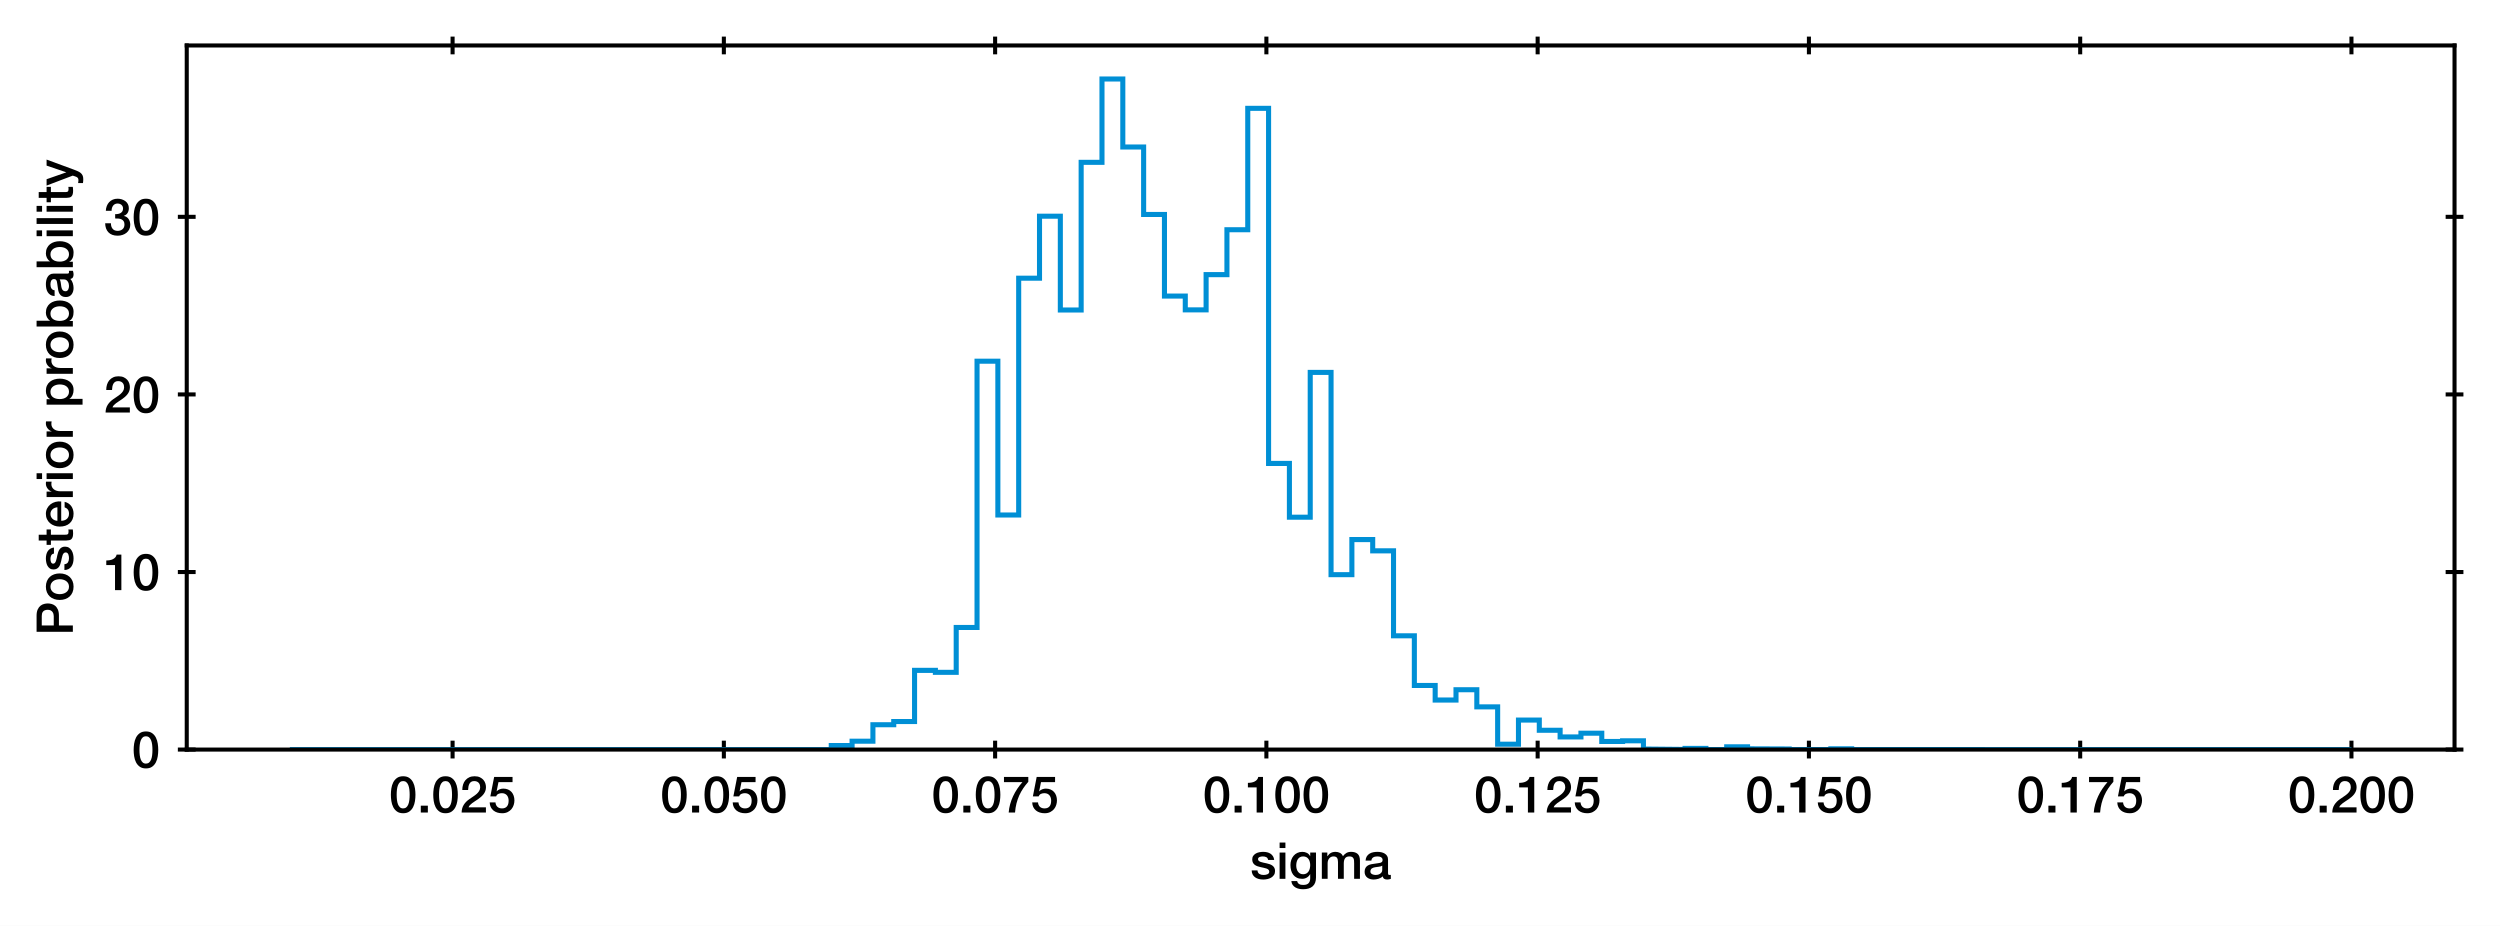
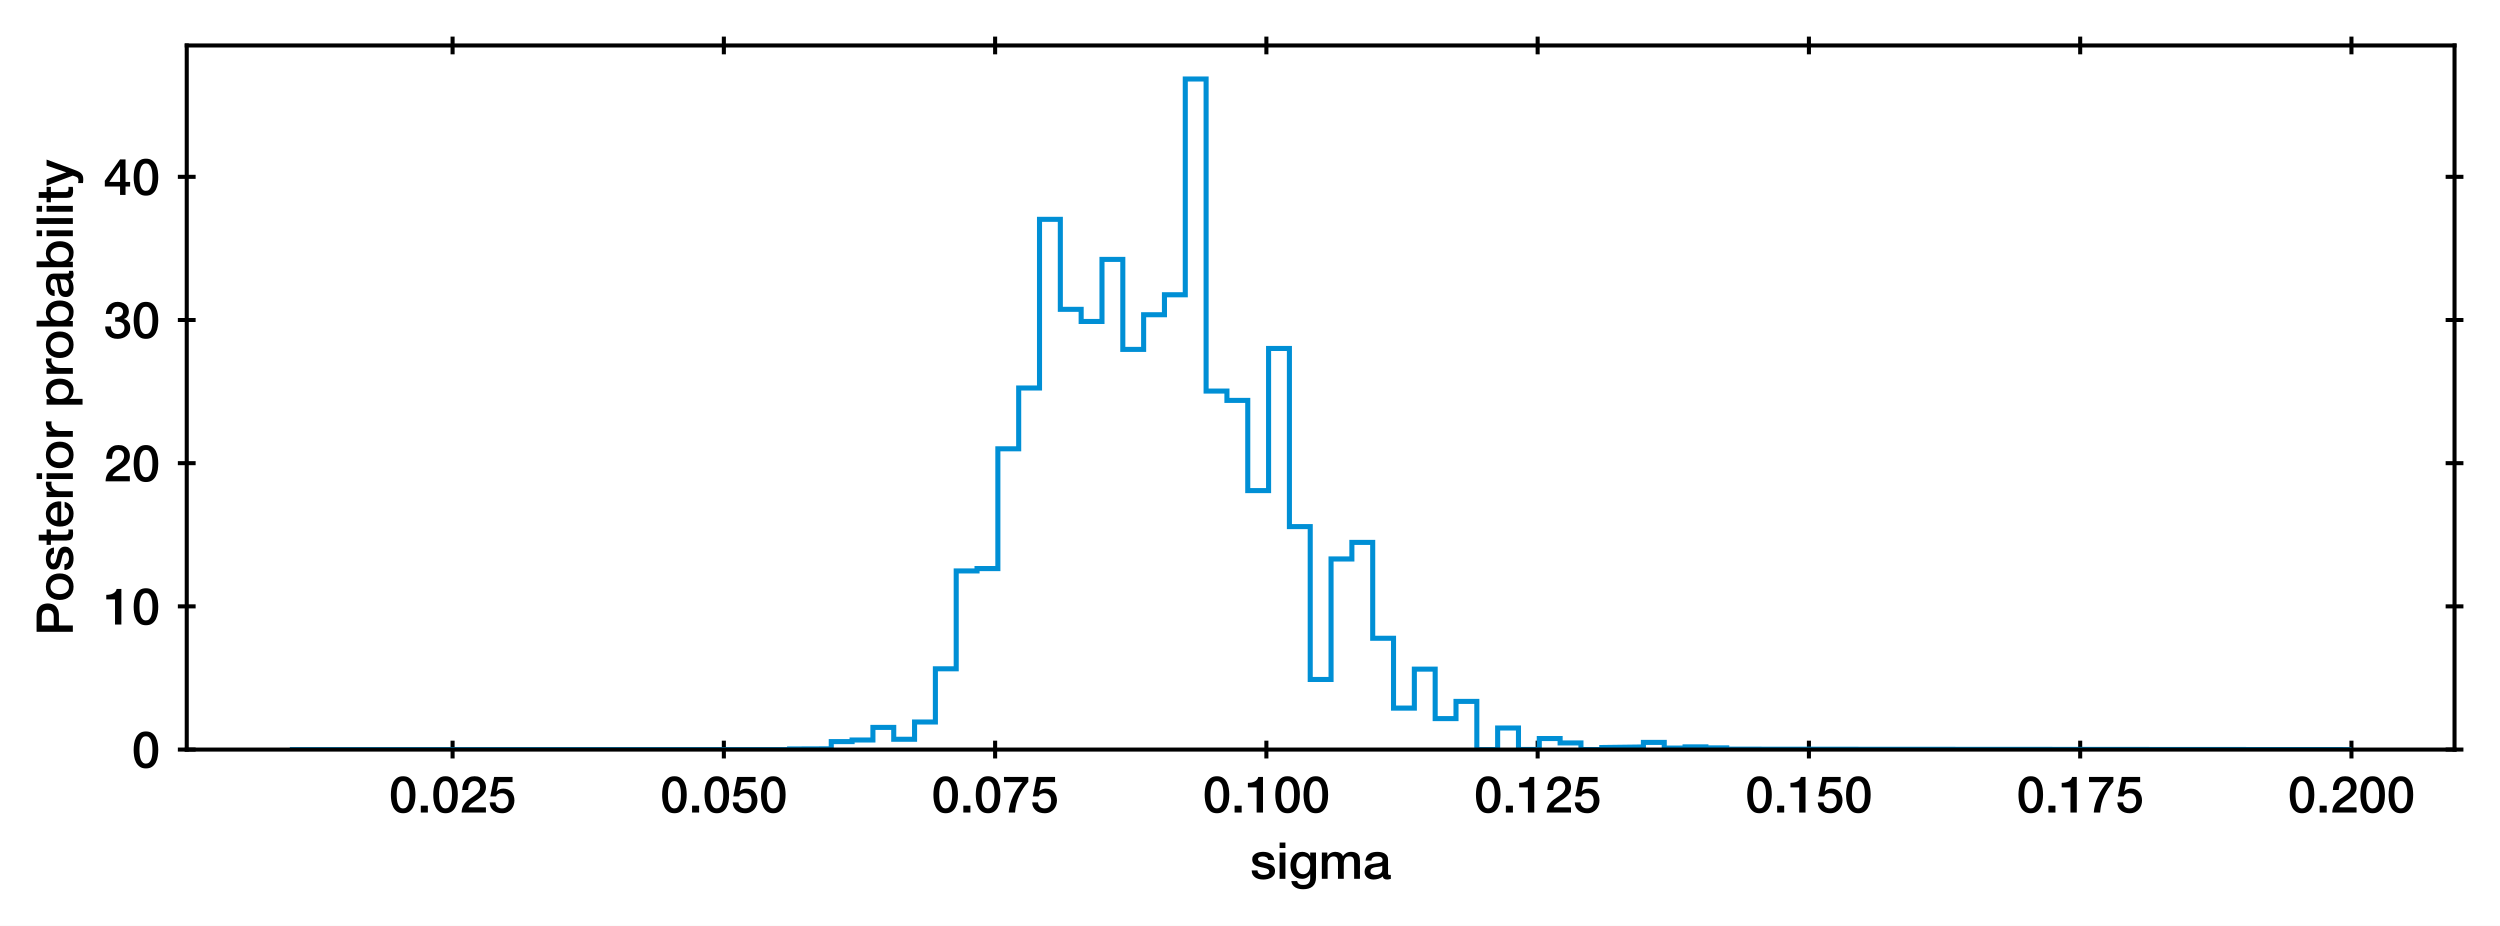
<svg xmlns="http://www.w3.org/2000/svg" xmlns:xlink="http://www.w3.org/1999/xlink" width="492.109pt" height="182.241pt" viewBox="0 0 492.109 182.241" version="1.1">
  <defs>
    <style type="text/css">*{stroke-linejoin: round; stroke-linecap: butt}</style>
  </defs>
  <g id="figure_1">
    <g id="patch_1">
      <path d="M 0 182.241  L 492.109 182.241  L 492.109 0  L 0 0  z " style="fill: #ffffff" />
    </g>
    <g id="axes_1">
      <g id="patch_2">
        <path d="M 36.759 147.55  L 483.159 147.55  L 483.159 8.95  L 36.759 8.95  z " style="fill: #ffffff" />
      </g>
      <g id="matplotlib.axis_1">
        <g id="xtick_1">
          <g id="line2d_1">
            <defs>
-               <path id="ma1725ce887" d="M 0 1.75  L 0 -1.75  " style="stroke: #000000; stroke-width: 0.8" />
+               <path id="m83e742b423" d="M 0 1.75  L 0 -1.75  " style="stroke: #000000; stroke-width: 0.8" />
            </defs>
            <g>
-               <use xlink:href="#ma1725ce887" x="89.089" y="147.55" style="stroke: #000000; stroke-width: 0.8" />
+               <use xlink:href="#m83e742b423" x="89.089" y="147.55" style="stroke: #000000; stroke-width: 0.8" />
            </g>
          </g>
          <g id="line2d_2">
            <g>
-               <use xlink:href="#ma1725ce887" x="89.089" y="8.95" style="stroke: #000000; stroke-width: 0.8" />
+               <use xlink:href="#m83e742b423" x="89.089" y="8.95" style="stroke: #000000; stroke-width: 0.8" />
            </g>
          </g>
          <g id="text_1">
            <g transform="translate(76.57997 159.9406) scale(0.1 -0.1)">
              <defs>
                <path id="HelveticaNeue-Medium-30" d="M 1779 4570  Q 2259 4570 2563 4349  Q 2867 4128 3036 3785  Q 3206 3443 3267 3033  Q 3328 2624 3328 2240  Q 3328 1856 3267 1446  Q 3206 1037 3036 694  Q 2867 352 2563 131  Q 2259 -90 1779 -90  Q 1299 -90 995 131  Q 691 352 521 694  Q 352 1037 291 1446  Q 230 1856 230 2240  Q 230 2624 291 3033  Q 352 3443 521 3785  Q 691 4128 995 4349  Q 1299 4570 1779 4570  z M 1779 518  Q 2016 518 2176 656  Q 2336 794 2429 1027  Q 2522 1261 2560 1574  Q 2598 1888 2598 2240  Q 2598 2592 2560 2902  Q 2522 3213 2429 3449  Q 2336 3686 2176 3824  Q 2016 3962 1779 3962  Q 1536 3962 1379 3824  Q 1222 3686 1129 3449  Q 1037 3213 998 2902  Q 960 2592 960 2240  Q 960 1888 998 1574  Q 1037 1261 1129 1027  Q 1222 794 1379 656  Q 1536 518 1779 518  z " transform="scale(0.015625)" />
                <path id="HelveticaNeue-Medium-2e" d="M 442 864  L 1331 864  L 1331 0  L 442 0  L 442 864  z " transform="scale(0.015625)" />
                <path id="HelveticaNeue-Medium-32" d="M 3309 0  L 250 0  Q 256 557 518 973  Q 781 1389 1235 1696  Q 1453 1856 1689 2006  Q 1926 2157 2124 2329  Q 2323 2502 2451 2704  Q 2579 2906 2586 3168  Q 2586 3290 2557 3427  Q 2528 3565 2445 3683  Q 2362 3802 2214 3882  Q 2067 3962 1830 3962  Q 1613 3962 1469 3875  Q 1325 3789 1238 3638  Q 1152 3488 1110 3283  Q 1069 3078 1062 2842  L 333 2842  Q 333 3213 432 3529  Q 531 3846 729 4076  Q 928 4307 1213 4438  Q 1498 4570 1875 4570  Q 2285 4570 2560 4435  Q 2835 4301 3004 4096  Q 3174 3891 3244 3651  Q 3315 3411 3315 3194  Q 3315 2925 3232 2707  Q 3149 2490 3008 2307  Q 2867 2125 2688 1971  Q 2509 1818 2317 1683  Q 2125 1549 1933 1427  Q 1741 1306 1577 1184  Q 1414 1062 1292 931  Q 1171 800 1126 653  L 3309 653  L 3309 0  z " transform="scale(0.015625)" />
                <path id="HelveticaNeue-Medium-35" d="M 787 4480  L 3104 4480  L 3104 3827  L 1331 3827  L 1101 2688  L 1114 2675  Q 1261 2842 1488 2928  Q 1715 3014 1939 3014  Q 2272 3014 2534 2902  Q 2797 2790 2976 2588  Q 3155 2387 3248 2112  Q 3341 1837 3341 1517  Q 3341 1248 3254 963  Q 3168 678 2979 444  Q 2790 211 2496 60  Q 2202 -90 1792 -90  Q 1466 -90 1187 -3  Q 909 83 697 256  Q 486 429 361 681  Q 237 934 224 1274  L 954 1274  Q 986 909 1203 713  Q 1421 518 1779 518  Q 2010 518 2170 595  Q 2330 672 2429 806  Q 2528 941 2569 1120  Q 2611 1299 2611 1504  Q 2611 1690 2560 1859  Q 2509 2029 2406 2157  Q 2304 2285 2141 2361  Q 1978 2438 1760 2438  Q 1530 2438 1328 2352  Q 1126 2266 1037 2029  L 307 2029  L 787 4480  z " transform="scale(0.015625)" />
              </defs>
              <use xlink:href="#HelveticaNeue-Medium-30" />
              <use xlink:href="#HelveticaNeue-Medium-2e" x="55.6" />
              <use xlink:href="#HelveticaNeue-Medium-30" x="83.4" />
              <use xlink:href="#HelveticaNeue-Medium-32" x="139" />
              <use xlink:href="#HelveticaNeue-Medium-35" x="194.6" />
            </g>
          </g>
        </g>
        <g id="xtick_2">
          <g id="line2d_3">
            <g>
-               <use xlink:href="#ma1725ce887" x="142.486" y="147.55" style="stroke: #000000; stroke-width: 0.8" />
+               <use xlink:href="#m83e742b423" x="142.486" y="147.55" style="stroke: #000000; stroke-width: 0.8" />
            </g>
          </g>
          <g id="line2d_4">
            <g>
-               <use xlink:href="#ma1725ce887" x="142.486" y="8.95" style="stroke: #000000; stroke-width: 0.8" />
+               <use xlink:href="#m83e742b423" x="142.486" y="8.95" style="stroke: #000000; stroke-width: 0.8" />
            </g>
          </g>
          <g id="text_2">
            <g transform="translate(129.9771 159.9406) scale(0.1 -0.1)">
              <use xlink:href="#HelveticaNeue-Medium-30" />
              <use xlink:href="#HelveticaNeue-Medium-2e" x="55.6" />
              <use xlink:href="#HelveticaNeue-Medium-30" x="83.4" />
              <use xlink:href="#HelveticaNeue-Medium-35" x="139" />
              <use xlink:href="#HelveticaNeue-Medium-30" x="194.6" />
            </g>
          </g>
        </g>
        <g id="xtick_3">
          <g id="line2d_5">
            <g>
-               <use xlink:href="#ma1725ce887" x="195.883" y="147.55" style="stroke: #000000; stroke-width: 0.8" />
+               <use xlink:href="#m83e742b423" x="195.883" y="147.55" style="stroke: #000000; stroke-width: 0.8" />
            </g>
          </g>
          <g id="line2d_6">
            <g>
-               <use xlink:href="#ma1725ce887" x="195.883" y="8.95" style="stroke: #000000; stroke-width: 0.8" />
+               <use xlink:href="#m83e742b423" x="195.883" y="8.95" style="stroke: #000000; stroke-width: 0.8" />
            </g>
          </g>
          <g id="text_3">
            <g transform="translate(183.3742 159.9406) scale(0.1 -0.1)">
              <defs>
                <path id="HelveticaNeue-Medium-37" d="M 224 4480  L 3290 4480  L 3290 3872  Q 2938 3475 2650 3049  Q 2362 2624 2147 2147  Q 1933 1670 1798 1139  Q 1664 608 1619 0  L 819 0  Q 858 531 1002 1049  Q 1146 1568 1373 2054  Q 1600 2541 1901 2989  Q 2202 3437 2547 3827  L 224 3827  L 224 4480  z " transform="scale(0.015625)" />
              </defs>
              <use xlink:href="#HelveticaNeue-Medium-30" />
              <use xlink:href="#HelveticaNeue-Medium-2e" x="55.6" />
              <use xlink:href="#HelveticaNeue-Medium-30" x="83.4" />
              <use xlink:href="#HelveticaNeue-Medium-37" x="139" />
              <use xlink:href="#HelveticaNeue-Medium-35" x="194.6" />
            </g>
          </g>
        </g>
        <g id="xtick_4">
          <g id="line2d_7">
            <g>
-               <use xlink:href="#ma1725ce887" x="249.28" y="147.55" style="stroke: #000000; stroke-width: 0.8" />
+               <use xlink:href="#m83e742b423" x="249.28" y="147.55" style="stroke: #000000; stroke-width: 0.8" />
            </g>
          </g>
          <g id="line2d_8">
            <g>
-               <use xlink:href="#ma1725ce887" x="249.28" y="8.95" style="stroke: #000000; stroke-width: 0.8" />
+               <use xlink:href="#m83e742b423" x="249.28" y="8.95" style="stroke: #000000; stroke-width: 0.8" />
            </g>
          </g>
          <g id="text_4">
            <g transform="translate(236.7714 159.9406) scale(0.1 -0.1)">
              <defs>
                <path id="HelveticaNeue-Medium-31" d="M 339 3738  Q 570 3738 787 3776  Q 1005 3814 1181 3904  Q 1357 3994 1481 4134  Q 1606 4275 1645 4480  L 2240 4480  L 2240 0  L 1440 0  L 1440 3162  L 339 3162  L 339 3738  z " transform="scale(0.015625)" />
              </defs>
              <use xlink:href="#HelveticaNeue-Medium-30" />
              <use xlink:href="#HelveticaNeue-Medium-2e" x="55.6" />
              <use xlink:href="#HelveticaNeue-Medium-31" x="83.4" />
              <use xlink:href="#HelveticaNeue-Medium-30" x="139" />
              <use xlink:href="#HelveticaNeue-Medium-30" x="194.6" />
            </g>
          </g>
        </g>
        <g id="xtick_5">
          <g id="line2d_9">
            <g>
-               <use xlink:href="#ma1725ce887" x="302.677" y="147.55" style="stroke: #000000; stroke-width: 0.8" />
+               <use xlink:href="#m83e742b423" x="302.677" y="147.55" style="stroke: #000000; stroke-width: 0.8" />
            </g>
          </g>
          <g id="line2d_10">
            <g>
-               <use xlink:href="#ma1725ce887" x="302.677" y="8.95" style="stroke: #000000; stroke-width: 0.8" />
+               <use xlink:href="#m83e742b423" x="302.677" y="8.95" style="stroke: #000000; stroke-width: 0.8" />
            </g>
          </g>
          <g id="text_5">
            <g transform="translate(290.1685 159.9406) scale(0.1 -0.1)">
              <use xlink:href="#HelveticaNeue-Medium-30" />
              <use xlink:href="#HelveticaNeue-Medium-2e" x="55.6" />
              <use xlink:href="#HelveticaNeue-Medium-31" x="83.4" />
              <use xlink:href="#HelveticaNeue-Medium-32" x="139" />
              <use xlink:href="#HelveticaNeue-Medium-35" x="194.6" />
            </g>
          </g>
        </g>
        <g id="xtick_6">
          <g id="line2d_11">
            <g>
-               <use xlink:href="#ma1725ce887" x="356.074" y="147.55" style="stroke: #000000; stroke-width: 0.8" />
+               <use xlink:href="#m83e742b423" x="356.074" y="147.55" style="stroke: #000000; stroke-width: 0.8" />
            </g>
          </g>
          <g id="line2d_12">
            <g>
-               <use xlink:href="#ma1725ce887" x="356.074" y="8.95" style="stroke: #000000; stroke-width: 0.8" />
+               <use xlink:href="#m83e742b423" x="356.074" y="8.95" style="stroke: #000000; stroke-width: 0.8" />
            </g>
          </g>
          <g id="text_6">
            <g transform="translate(343.5656 159.9406) scale(0.1 -0.1)">
              <use xlink:href="#HelveticaNeue-Medium-30" />
              <use xlink:href="#HelveticaNeue-Medium-2e" x="55.6" />
              <use xlink:href="#HelveticaNeue-Medium-31" x="83.4" />
              <use xlink:href="#HelveticaNeue-Medium-35" x="139" />
              <use xlink:href="#HelveticaNeue-Medium-30" x="194.6" />
            </g>
          </g>
        </g>
        <g id="xtick_7">
          <g id="line2d_13">
            <g>
-               <use xlink:href="#ma1725ce887" x="409.471" y="147.55" style="stroke: #000000; stroke-width: 0.8" />
+               <use xlink:href="#m83e742b423" x="409.471" y="147.55" style="stroke: #000000; stroke-width: 0.8" />
            </g>
          </g>
          <g id="line2d_14">
            <g>
-               <use xlink:href="#ma1725ce887" x="409.471" y="8.95" style="stroke: #000000; stroke-width: 0.8" />
+               <use xlink:href="#m83e742b423" x="409.471" y="8.95" style="stroke: #000000; stroke-width: 0.8" />
            </g>
          </g>
          <g id="text_7">
            <g transform="translate(396.9627 159.9406) scale(0.1 -0.1)">
              <use xlink:href="#HelveticaNeue-Medium-30" />
              <use xlink:href="#HelveticaNeue-Medium-2e" x="55.6" />
              <use xlink:href="#HelveticaNeue-Medium-31" x="83.4" />
              <use xlink:href="#HelveticaNeue-Medium-37" x="139" />
              <use xlink:href="#HelveticaNeue-Medium-35" x="194.6" />
            </g>
          </g>
        </g>
        <g id="xtick_8">
          <g id="line2d_15">
            <g>
-               <use xlink:href="#ma1725ce887" x="462.868" y="147.55" style="stroke: #000000; stroke-width: 0.8" />
+               <use xlink:href="#m83e742b423" x="462.868" y="147.55" style="stroke: #000000; stroke-width: 0.8" />
            </g>
          </g>
          <g id="line2d_16">
            <g>
-               <use xlink:href="#ma1725ce887" x="462.868" y="8.95" style="stroke: #000000; stroke-width: 0.8" />
+               <use xlink:href="#m83e742b423" x="462.868" y="8.95" style="stroke: #000000; stroke-width: 0.8" />
            </g>
          </g>
          <g id="text_8">
            <g transform="translate(450.3599 159.9406) scale(0.1 -0.1)">
              <use xlink:href="#HelveticaNeue-Medium-30" />
              <use xlink:href="#HelveticaNeue-Medium-2e" x="55.6" />
              <use xlink:href="#HelveticaNeue-Medium-32" x="83.4" />
              <use xlink:href="#HelveticaNeue-Medium-30" x="139" />
              <use xlink:href="#HelveticaNeue-Medium-30" x="194.6" />
            </g>
          </g>
        </g>
        <g id="text_9">
          <g transform="translate(246.0648 172.9906) scale(0.1 -0.1)">
            <defs>
              <path id="HelveticaNeue-Medium-73" d="M 934 1062  Q 966 742 1177 614  Q 1389 486 1683 486  Q 1786 486 1917 502  Q 2048 518 2163 563  Q 2278 608 2352 694  Q 2426 781 2419 921  Q 2413 1062 2317 1152  Q 2221 1242 2070 1296  Q 1920 1350 1728 1388  Q 1536 1427 1338 1472  Q 1133 1517 944 1581  Q 755 1645 604 1753  Q 454 1862 364 2032  Q 275 2202 275 2451  Q 275 2720 406 2902  Q 538 3085 739 3197  Q 941 3309 1187 3353  Q 1434 3398 1658 3398  Q 1914 3398 2147 3344  Q 2381 3290 2569 3168  Q 2758 3046 2883 2851  Q 3008 2656 3040 2381  L 2278 2381  Q 2227 2643 2038 2732  Q 1850 2822 1606 2822  Q 1530 2822 1424 2809  Q 1318 2797 1225 2761  Q 1133 2726 1069 2659  Q 1005 2592 1005 2483  Q 1005 2349 1097 2265  Q 1190 2182 1340 2128  Q 1491 2074 1683 2035  Q 1875 1997 2080 1952  Q 2278 1907 2470 1843  Q 2662 1779 2812 1670  Q 2963 1562 3056 1395  Q 3149 1229 3149 986  Q 3149 691 3014 486  Q 2880 282 2665 154  Q 2451 26 2188 -32  Q 1926 -90 1670 -90  Q 1357 -90 1091 -19  Q 826 51 630 195  Q 435 339 323 553  Q 211 768 205 1062  L 934 1062  z " transform="scale(0.015625)" />
              <path id="HelveticaNeue-Medium-69" d="M 403 4570  L 1133 4570  L 1133 3878  L 403 3878  L 403 4570  z M 403 3309  L 1133 3309  L 1133 0  L 403 0  L 403 3309  z " transform="scale(0.015625)" />
              <path id="HelveticaNeue-Medium-67" d="M 3443 173  Q 3443 -576 3024 -944  Q 2605 -1312 1818 -1312  Q 1568 -1312 1315 -1261  Q 1062 -1210 854 -1088  Q 646 -966 505 -768  Q 365 -570 339 -282  L 1069 -282  Q 1101 -435 1177 -531  Q 1254 -627 1360 -681  Q 1466 -736 1594 -752  Q 1722 -768 1862 -768  Q 2304 -768 2509 -550  Q 2714 -333 2714 77  L 2714 582  L 2701 582  Q 2547 307 2281 153  Q 2016 0 1709 0  Q 1312 0 1033 137  Q 755 275 572 515  Q 390 755 307 1068  Q 224 1382 224 1741  Q 224 2074 326 2374  Q 429 2675 621 2902  Q 813 3130 1091 3264  Q 1370 3398 1722 3398  Q 2035 3398 2297 3267  Q 2560 3136 2701 2854  L 2714 2854  L 2714 3309  L 3443 3309  L 3443 173  z M 1824 576  Q 2067 576 2236 675  Q 2406 774 2512 937  Q 2618 1101 2666 1309  Q 2714 1517 2714 1728  Q 2714 1939 2662 2137  Q 2611 2336 2505 2489  Q 2400 2643 2230 2732  Q 2061 2822 1824 2822  Q 1581 2822 1414 2720  Q 1248 2618 1145 2454  Q 1043 2291 998 2083  Q 954 1875 954 1670  Q 954 1466 1005 1270  Q 1056 1075 1161 921  Q 1267 768 1430 672  Q 1594 576 1824 576  z " transform="scale(0.015625)" />
              <path id="HelveticaNeue-Medium-6d" d="M 384 3309  L 1075 3309  L 1075 2848  L 1094 2848  Q 1178 2970 1274 3072  Q 1370 3174 1488 3244  Q 1606 3315 1760 3356  Q 1914 3398 2112 3398  Q 2413 3398 2672 3264  Q 2931 3130 3040 2848  Q 3226 3104 3469 3251  Q 3712 3398 4077 3398  Q 4602 3398 4893 3142  Q 5184 2886 5184 2285  L 5184 0  L 4454 0  L 4454 1933  Q 4454 2131 4441 2294  Q 4429 2458 4368 2576  Q 4307 2694 4185 2758  Q 4064 2822 3853 2822  Q 3482 2822 3315 2592  Q 3149 2362 3149 1939  L 3149 0  L 2419 0  L 2419 2125  Q 2419 2470 2294 2646  Q 2170 2822 1837 2822  Q 1696 2822 1565 2764  Q 1434 2707 1334 2598  Q 1235 2490 1174 2330  Q 1114 2170 1114 1965  L 1114 0  L 384 0  L 384 3309  z " transform="scale(0.015625)" />
              <path id="HelveticaNeue-Medium-61" d="M 3155 736  Q 3155 602 3190 544  Q 3226 486 3328 486  Q 3360 486 3405 486  Q 3450 486 3507 499  L 3507 -6  Q 3469 -19 3408 -35  Q 3347 -51 3283 -64  Q 3219 -77 3155 -83  Q 3091 -90 3046 -90  Q 2822 -90 2675 0  Q 2528 90 2483 314  Q 2266 102 1949 6  Q 1632 -90 1338 -90  Q 1114 -90 909 -29  Q 704 32 547 150  Q 390 269 297 451  Q 205 634 205 877  Q 205 1184 317 1376  Q 429 1568 611 1677  Q 794 1786 1021 1834  Q 1248 1882 1478 1907  Q 1677 1946 1856 1962  Q 2035 1978 2172 2016  Q 2310 2054 2390 2134  Q 2470 2214 2470 2374  Q 2470 2515 2403 2604  Q 2336 2694 2237 2742  Q 2138 2790 2016 2806  Q 1894 2822 1786 2822  Q 1478 2822 1280 2694  Q 1082 2566 1056 2298  L 326 2298  Q 346 2618 480 2829  Q 614 3040 822 3168  Q 1030 3296 1292 3347  Q 1555 3398 1830 3398  Q 2074 3398 2310 3347  Q 2547 3296 2736 3181  Q 2925 3066 3040 2883  Q 3155 2701 3155 2438  L 3155 736  z M 2426 1658  Q 2259 1549 2016 1526  Q 1773 1504 1530 1459  Q 1414 1440 1305 1405  Q 1197 1370 1113 1309  Q 1030 1248 982 1149  Q 934 1050 934 909  Q 934 787 1004 704  Q 1075 621 1174 573  Q 1274 525 1392 505  Q 1510 486 1606 486  Q 1728 486 1869 518  Q 2010 550 2134 627  Q 2259 704 2342 822  Q 2426 941 2426 1114  L 2426 1658  z " transform="scale(0.015625)" />
            </defs>
            <use xlink:href="#HelveticaNeue-Medium-73" />
            <use xlink:href="#HelveticaNeue-Medium-69" x="51.9" />
            <use xlink:href="#HelveticaNeue-Medium-67" x="76" />
            <use xlink:href="#HelveticaNeue-Medium-6d" x="135.3" />
            <use xlink:href="#HelveticaNeue-Medium-61" x="222.3" />
          </g>
        </g>
      </g>
      <g id="matplotlib.axis_2">
        <g id="ytick_1">
          <g id="line2d_17">
            <defs>
-               <path id="mdf94a44c1b" d="M 1.75 0  L -1.75 -0  " style="stroke: #000000; stroke-width: 0.8" />
+               <path id="m126d0640e3" d="M 1.75 0  L -1.75 -0  " style="stroke: #000000; stroke-width: 0.8" />
            </defs>
            <g>
-               <use xlink:href="#mdf94a44c1b" x="36.759" y="147.55" style="stroke: #000000; stroke-width: 0.8" />
+               <use xlink:href="#m126d0640e3" x="36.759" y="147.55" style="stroke: #000000; stroke-width: 0.8" />
            </g>
          </g>
          <g id="line2d_18">
            <g>
-               <use xlink:href="#mdf94a44c1b" x="483.159" y="147.55" style="stroke: #000000; stroke-width: 0.8" />
+               <use xlink:href="#m126d0640e3" x="483.159" y="147.55" style="stroke: #000000; stroke-width: 0.8" />
            </g>
          </g>
          <g id="text_10">
            <g transform="translate(25.95 151.1203) scale(0.1 -0.1)">
              <use xlink:href="#HelveticaNeue-Medium-30" />
            </g>
          </g>
        </g>
        <g id="ytick_2">
          <g id="line2d_19">
            <g>
-               <use xlink:href="#mdf94a44c1b" x="36.759" y="112.595" style="stroke: #000000; stroke-width: 0.8" />
+               <use xlink:href="#m126d0640e3" x="36.759" y="119.363" style="stroke: #000000; stroke-width: 0.8" />
            </g>
          </g>
          <g id="line2d_20">
            <g>
-               <use xlink:href="#mdf94a44c1b" x="483.159" y="112.595" style="stroke: #000000; stroke-width: 0.8" />
+               <use xlink:href="#m126d0640e3" x="483.159" y="119.363" style="stroke: #000000; stroke-width: 0.8" />
            </g>
          </g>
          <g id="text_11">
-             <g transform="translate(20.39062 116.1651) scale(0.1 -0.1)">
+             <g transform="translate(20.39062 122.9337) scale(0.1 -0.1)">
              <use xlink:href="#HelveticaNeue-Medium-31" />
              <use xlink:href="#HelveticaNeue-Medium-30" x="55.6" />
            </g>
          </g>
        </g>
        <g id="ytick_3">
          <g id="line2d_21">
            <g>
-               <use xlink:href="#mdf94a44c1b" x="36.759" y="77.64" style="stroke: #000000; stroke-width: 0.8" />
+               <use xlink:href="#m126d0640e3" x="36.759" y="91.177" style="stroke: #000000; stroke-width: 0.8" />
            </g>
          </g>
          <g id="line2d_22">
            <g>
-               <use xlink:href="#mdf94a44c1b" x="483.159" y="77.64" style="stroke: #000000; stroke-width: 0.8" />
+               <use xlink:href="#m126d0640e3" x="483.159" y="91.177" style="stroke: #000000; stroke-width: 0.8" />
            </g>
          </g>
          <g id="text_12">
-             <g transform="translate(20.39062 81.20983) scale(0.1 -0.1)">
+             <g transform="translate(20.39062 94.74705) scale(0.1 -0.1)">
              <use xlink:href="#HelveticaNeue-Medium-32" />
              <use xlink:href="#HelveticaNeue-Medium-30" x="55.6" />
            </g>
          </g>
        </g>
        <g id="ytick_4">
          <g id="line2d_23">
            <g>
-               <use xlink:href="#mdf94a44c1b" x="36.759" y="42.684" style="stroke: #000000; stroke-width: 0.8" />
+               <use xlink:href="#m126d0640e3" x="36.759" y="62.99" style="stroke: #000000; stroke-width: 0.8" />
            </g>
          </g>
          <g id="line2d_24">
            <g>
-               <use xlink:href="#mdf94a44c1b" x="483.159" y="42.684" style="stroke: #000000; stroke-width: 0.8" />
+               <use xlink:href="#m126d0640e3" x="483.159" y="62.99" style="stroke: #000000; stroke-width: 0.8" />
            </g>
          </g>
          <g id="text_13">
-             <g transform="translate(20.39062 46.25459) scale(0.1 -0.1)">
+             <g transform="translate(20.39062 66.56041) scale(0.1 -0.1)">
              <defs>
                <path id="HelveticaNeue-Medium-33" d="M 1459 2624  Q 1638 2618 1817 2650  Q 1997 2682 2137 2762  Q 2278 2842 2364 2982  Q 2451 3123 2451 3328  Q 2451 3616 2256 3789  Q 2061 3962 1754 3962  Q 1562 3962 1421 3885  Q 1280 3808 1187 3677  Q 1094 3546 1049 3382  Q 1005 3219 1011 3046  L 282 3046  Q 294 3373 403 3651  Q 512 3930 701 4134  Q 890 4339 1158 4454  Q 1427 4570 1766 4570  Q 2029 4570 2281 4493  Q 2534 4416 2736 4269  Q 2938 4122 3059 3894  Q 3181 3667 3181 3373  Q 3181 3034 3027 2781  Q 2874 2528 2547 2413  L 2547 2400  Q 2931 2323 3145 2019  Q 3360 1715 3360 1280  Q 3360 960 3232 707  Q 3104 454 2886 278  Q 2669 102 2381 6  Q 2093 -90 1773 -90  Q 1382 -90 1091 22  Q 800 134 605 339  Q 410 544 307 832  Q 205 1120 198 1472  L 928 1472  Q 915 1062 1129 790  Q 1344 518 1773 518  Q 2138 518 2384 726  Q 2630 934 2630 1318  Q 2630 1581 2528 1734  Q 2426 1888 2259 1968  Q 2093 2048 1885 2067  Q 1677 2086 1459 2080  L 1459 2624  z " transform="scale(0.015625)" />
              </defs>
              <use xlink:href="#HelveticaNeue-Medium-33" />
              <use xlink:href="#HelveticaNeue-Medium-30" x="55.6" />
            </g>
          </g>
        </g>
-         <g id="text_14">
+         <g id="ytick_5">
+           <g id="line2d_25">
+             <g>
+               <use xlink:href="#m126d0640e3" x="36.759" y="34.803" style="stroke: #000000; stroke-width: 0.8" />
+             </g>
+           </g>
+           <g id="line2d_26">
+             <g>
+               <use xlink:href="#m126d0640e3" x="483.159" y="34.803" style="stroke: #000000; stroke-width: 0.8" />
+             </g>
+           </g>
+           <g id="text_14">
+             <g transform="translate(20.39062 38.37378) scale(0.1 -0.1)">
+               <defs>
+                 <path id="HelveticaNeue-Medium-34" d="M 717 1638  L 2074 1638  L 2074 3610  L 2061 3610  L 717 1638  z M 3341 1062  L 2765 1062  L 2765 0  L 2074 0  L 2074 1062  L 154 1062  L 154 1786  L 2074 4480  L 2765 4480  L 2765 1638  L 3341 1638  L 3341 1062  z " transform="scale(0.015625)" />
+               </defs>
+               <use xlink:href="#HelveticaNeue-Medium-34" />
+               <use xlink:href="#HelveticaNeue-Medium-30" x="55.6" />
+             </g>
+           </g>
+         </g>
+         <g id="text_15">
          <g transform="translate(14.34062 125.125) rotate(-90) scale(0.1 -0.1)">
            <defs>
              <path id="HelveticaNeue-Medium-50" d="M 486 4570  L 2502 4570  Q 2989 4570 3296 4429  Q 3603 4288 3769 4077  Q 3936 3866 3997 3616  Q 4058 3366 4058 3155  Q 4058 2944 3997 2697  Q 3936 2451 3769 2240  Q 3603 2029 3296 1891  Q 2989 1754 2502 1754  L 1286 1754  L 1286 0  L 486 0  L 486 4570  z M 1286 2406  L 2458 2406  Q 2592 2406 2733 2444  Q 2874 2483 2992 2569  Q 3110 2656 3184 2800  Q 3258 2944 3258 3162  Q 3258 3386 3194 3533  Q 3130 3680 3021 3766  Q 2912 3853 2771 3885  Q 2630 3917 2470 3917  L 1286 3917  L 1286 2406  z " transform="scale(0.015625)" />
              <path id="HelveticaNeue-Medium-6f" d="M 1901 -90  Q 1504 -90 1193 41  Q 883 173 668 403  Q 454 634 342 954  Q 230 1274 230 1658  Q 230 2035 342 2355  Q 454 2675 668 2905  Q 883 3136 1193 3267  Q 1504 3398 1901 3398  Q 2298 3398 2608 3267  Q 2918 3136 3132 2905  Q 3347 2675 3459 2355  Q 3571 2035 3571 1658  Q 3571 1274 3459 954  Q 3347 634 3132 403  Q 2918 173 2608 41  Q 2298 -90 1901 -90  z M 1901 486  Q 2144 486 2323 588  Q 2502 691 2617 857  Q 2733 1024 2787 1232  Q 2842 1440 2842 1658  Q 2842 1869 2787 2080  Q 2733 2291 2617 2454  Q 2502 2618 2323 2720  Q 2144 2822 1901 2822  Q 1658 2822 1478 2720  Q 1299 2618 1184 2454  Q 1069 2291 1014 2080  Q 960 1869 960 1658  Q 960 1440 1014 1232  Q 1069 1024 1184 857  Q 1299 691 1478 588  Q 1658 486 1901 486  z " transform="scale(0.015625)" />
              <path id="HelveticaNeue-Medium-74" d="M 51 3309  L 602 3309  L 602 4301  L 1331 4301  L 1331 3309  L 1990 3309  L 1990 2765  L 1331 2765  L 1331 998  Q 1331 883 1340 800  Q 1350 717 1385 659  Q 1421 602 1491 573  Q 1562 544 1683 544  Q 1760 544 1837 547  Q 1914 550 1990 570  L 1990 6  Q 1869 -6 1753 -19  Q 1638 -32 1517 -32  Q 1229 -32 1053 22  Q 877 77 777 182  Q 678 288 643 448  Q 608 608 602 813  L 602 2765  L 51 2765  L 51 3309  z " transform="scale(0.015625)" />
              <path id="HelveticaNeue-Medium-65" d="M 2656 1946  Q 2643 2118 2582 2278  Q 2522 2438 2416 2556  Q 2310 2675 2160 2748  Q 2010 2822 1824 2822  Q 1632 2822 1475 2755  Q 1318 2688 1206 2569  Q 1094 2451 1027 2291  Q 960 2131 954 1946  L 2656 1946  z M 954 1466  Q 954 1274 1008 1094  Q 1062 915 1171 780  Q 1280 646 1446 566  Q 1613 486 1843 486  Q 2163 486 2358 624  Q 2554 762 2650 1037  L 3341 1037  Q 3283 768 3142 557  Q 3002 346 2803 202  Q 2605 58 2358 -16  Q 2112 -90 1843 -90  Q 1453 -90 1152 38  Q 851 166 643 396  Q 435 627 329 947  Q 224 1267 224 1651  Q 224 2003 336 2320  Q 448 2637 656 2877  Q 864 3117 1158 3257  Q 1453 3398 1824 3398  Q 2214 3398 2524 3235  Q 2835 3072 3040 2803  Q 3245 2534 3337 2185  Q 3430 1837 3386 1466  L 954 1466  z " transform="scale(0.015625)" />
              <path id="HelveticaNeue-Medium-72" d="M 384 3309  L 1069 3309  L 1069 2669  L 1082 2669  Q 1114 2803 1206 2931  Q 1299 3059 1430 3164  Q 1562 3270 1722 3334  Q 1882 3398 2048 3398  Q 2176 3398 2224 3392  Q 2272 3386 2323 3379  L 2323 2675  Q 2246 2688 2166 2697  Q 2086 2707 2010 2707  Q 1824 2707 1661 2633  Q 1498 2560 1376 2416  Q 1254 2272 1184 2061  Q 1114 1850 1114 1574  L 1114 0  L 384 0  L 384 3309  z " transform="scale(0.015625)" />
              <path id="HelveticaNeue-Medium-20" transform="scale(0.015625)" />
              <path id="HelveticaNeue-Medium-70" d="M 403 3309  L 1094 3309  L 1094 2861  L 1107 2861  Q 1261 3149 1536 3273  Q 1811 3398 2131 3398  Q 2522 3398 2813 3260  Q 3104 3123 3296 2883  Q 3488 2643 3584 2323  Q 3680 2003 3680 1638  Q 3680 1306 3593 992  Q 3507 678 3331 438  Q 3155 198 2886 54  Q 2618 -90 2253 -90  Q 2093 -90 1933 -61  Q 1773 -32 1625 32  Q 1478 96 1353 195  Q 1229 294 1146 429  L 1133 429  L 1133 -1222  L 403 -1222  L 403 3309  z M 2950 1651  Q 2950 1875 2892 2086  Q 2835 2298 2720 2461  Q 2605 2624 2432 2723  Q 2259 2822 2035 2822  Q 1574 2822 1340 2502  Q 1107 2182 1107 1651  Q 1107 1402 1168 1187  Q 1229 973 1350 819  Q 1472 666 1641 576  Q 1811 486 2035 486  Q 2285 486 2457 588  Q 2630 691 2742 854  Q 2854 1018 2902 1226  Q 2950 1434 2950 1651  z " transform="scale(0.015625)" />
              <path id="HelveticaNeue-Medium-62" d="M 403 4570  L 1133 4570  L 1133 2880  L 1146 2880  Q 1222 3002 1331 3098  Q 1440 3194 1571 3261  Q 1702 3328 1846 3363  Q 1990 3398 2131 3398  Q 2522 3398 2813 3260  Q 3104 3123 3296 2883  Q 3488 2643 3584 2323  Q 3680 2003 3680 1638  Q 3680 1306 3593 992  Q 3507 678 3331 438  Q 3155 198 2886 54  Q 2618 -90 2253 -90  Q 2086 -90 1916 -67  Q 1747 -45 1593 19  Q 1440 83 1315 185  Q 1190 288 1107 454  L 1094 454  L 1094 0  L 403 0  L 403 4570  z M 2950 1651  Q 2950 1875 2892 2086  Q 2835 2298 2720 2461  Q 2605 2624 2432 2723  Q 2259 2822 2035 2822  Q 1574 2822 1340 2502  Q 1107 2182 1107 1651  Q 1107 1402 1168 1187  Q 1229 973 1350 819  Q 1472 666 1641 576  Q 1811 486 2035 486  Q 2285 486 2457 588  Q 2630 691 2742 854  Q 2854 1018 2902 1226  Q 2950 1434 2950 1651  z " transform="scale(0.015625)" />
              <path id="HelveticaNeue-Medium-6c" d="M 403 4570  L 1133 4570  L 1133 0  L 403 0  L 403 4570  z " transform="scale(0.015625)" />
              <path id="HelveticaNeue-Medium-79" d="M 19 3309  L 819 3309  L 1683 838  L 1696 838  L 2534 3309  L 3296 3309  L 2010 -179  Q 1920 -403 1833 -608  Q 1747 -813 1622 -969  Q 1498 -1126 1312 -1219  Q 1126 -1312 838 -1312  Q 582 -1312 333 -1274  L 333 -659  Q 422 -672 505 -688  Q 589 -704 678 -704  Q 806 -704 889 -672  Q 973 -640 1027 -579  Q 1082 -518 1120 -435  Q 1158 -352 1190 -243  L 1274 13  L 19 3309  z " transform="scale(0.015625)" />
            </defs>
            <use xlink:href="#HelveticaNeue-Medium-50" />
            <use xlink:href="#HelveticaNeue-Medium-6f" x="66.7" />
            <use xlink:href="#HelveticaNeue-Medium-73" x="126" />
            <use xlink:href="#HelveticaNeue-Medium-74" x="177.9" />
            <use xlink:href="#HelveticaNeue-Medium-65" x="211.2" />
            <use xlink:href="#HelveticaNeue-Medium-72" x="266.8" />
            <use xlink:href="#HelveticaNeue-Medium-69" x="302" />
            <use xlink:href="#HelveticaNeue-Medium-6f" x="326.1" />
            <use xlink:href="#HelveticaNeue-Medium-72" x="385.4" />
            <use xlink:href="#HelveticaNeue-Medium-20" x="420.6" />
            <use xlink:href="#HelveticaNeue-Medium-70" x="448.4" />
            <use xlink:href="#HelveticaNeue-Medium-72" x="509.5" />
            <use xlink:href="#HelveticaNeue-Medium-6f" x="542.95" />
            <use xlink:href="#HelveticaNeue-Medium-62" x="602.25" />
            <use xlink:href="#HelveticaNeue-Medium-61" x="663.35" />
            <use xlink:href="#HelveticaNeue-Medium-62" x="718.95" />
            <use xlink:href="#HelveticaNeue-Medium-69" x="780.05" />
            <use xlink:href="#HelveticaNeue-Medium-6c" x="804.15" />
            <use xlink:href="#HelveticaNeue-Medium-69" x="828.25" />
            <use xlink:href="#HelveticaNeue-Medium-74" x="852.35" />
            <use xlink:href="#HelveticaNeue-Medium-79" x="885.65" />
          </g>
        </g>
      </g>
      <g id="patch_3">
-         <path d="M 57.05 147.55  L 163.629 147.549  L 163.629 146.749  L 167.728 146.749  L 167.728 145.901  L 171.827 145.901  L 171.827 142.655  L 175.926 142.655  L 175.926 142.032  L 180.025 142.032  L 180.025 131.957  L 184.125 131.957  L 184.125 132.349  L 188.224 132.349  L 188.224 123.516  L 192.323 123.516  L 192.323 71.101  L 196.422 71.101  L 196.422 101.373  L 200.521 101.373  L 200.521 54.767  L 204.621 54.767  L 204.621 42.562  L 208.72 42.562  L 208.72 61.017  L 212.819 61.017  L 212.819 31.958  L 216.918 31.958  L 216.918 15.55  L 221.017 15.55  L 221.017 28.931  L 225.116 28.931  L 225.116 42.215  L 229.216 42.215  L 229.216 58.277  L 233.315 58.277  L 233.315 60.998  L 237.414 60.998  L 237.414 54.059  L 241.513 54.059  L 241.513 45.219  L 245.612 45.219  L 245.612 21.321  L 249.711 21.321  L 249.711 91.225  L 253.811 91.225  L 253.811 101.806  L 257.91 101.806  L 257.91 73.303  L 262.009 73.303  L 262.009 113.124  L 266.108 113.124  L 266.108 106.21  L 270.207 106.21  L 270.207 108.427  L 274.306 108.427  L 274.306 125.155  L 278.406 125.155  L 278.406 134.932  L 282.505 134.932  L 282.505 137.797  L 286.604 137.797  L 286.604 135.768  L 290.703 135.768  L 290.703 139.141  L 294.802 139.141  L 294.802 146.495  L 298.902 146.495  L 298.902 141.741  L 303.001 141.741  L 303.001 143.753  L 307.1 143.753  L 307.1 145.059  L 311.199 145.059  L 311.199 144.323  L 315.298 144.323  L 315.298 145.956  L 319.397 145.956  L 319.397 145.818  L 323.497 145.818  L 323.497 147.441  L 331.695 147.521  L 331.695 147.314  L 335.794 147.314  L 335.794 147.545  L 339.893 147.545  L 339.893 147.007  L 343.992 147.007  L 343.992 147.398  L 352.191 147.434  L 352.191 147.539  L 360.389 147.549  L 360.389 147.402  L 364.488 147.402  L 364.488 147.548  L 462.868 147.55  L 462.868 147.55  " clip-path="url(#p6cfe5cb678)" style="fill: none; stroke: #008fd5; stroke-linejoin: miter" />
+         <path d="M 57.05 147.55  L 155.43 147.55  L 155.43 147.427  L 163.629 147.395  L 163.629 145.974  L 167.728 145.974  L 167.728 145.664  L 171.827 145.664  L 171.827 143.185  L 175.926 143.185  L 175.926 145.524  L 180.025 145.524  L 180.025 142.126  L 184.125 142.126  L 184.125 131.654  L 188.224 131.654  L 188.224 112.385  L 192.323 112.385  L 192.323 111.919  L 196.422 111.919  L 196.422 88.343  L 200.521 88.343  L 200.521 76.381  L 204.621 76.381  L 204.621 43.179  L 208.72 43.179  L 208.72 60.893  L 212.819 60.893  L 212.819 63.284  L 216.918 63.284  L 216.918 51.057  L 221.017 51.057  L 221.017 68.777  L 225.116 68.777  L 225.116 61.948  L 229.216 61.948  L 229.216 58.023  L 233.315 58.023  L 233.315 15.55  L 237.414 15.55  L 237.414 76.981  L 241.513 76.981  L 241.513 78.821  L 245.612 78.821  L 245.612 96.573  L 249.711 96.573  L 249.711 68.597  L 253.811 68.597  L 253.811 103.658  L 257.91 103.658  L 257.91 133.754  L 262.009 133.754  L 262.009 110.028  L 266.108 110.028  L 266.108 106.764  L 270.207 106.764  L 270.207 125.639  L 274.306 125.639  L 274.306 139.385  L 278.406 139.385  L 278.406 131.72  L 282.505 131.72  L 282.505 141.448  L 286.604 141.448  L 286.604 138.061  L 290.703 138.061  L 290.703 147.55  L 294.802 147.55  L 294.802 143.297  L 298.902 143.297  L 298.902 147.526  L 303.001 147.526  L 303.001 145.376  L 307.1 145.376  L 307.1 146.236  L 311.199 146.236  L 311.199 147.547  L 315.298 147.547  L 315.298 147.144  L 323.497 147.034  L 323.497 146.136  L 327.596 146.136  L 327.596 147.247  L 331.695 147.247  L 331.695 147.011  L 335.794 147.011  L 335.794 147.213  L 339.893 147.213  L 339.893 147.465  L 462.868 147.55  L 462.868 147.55  " clip-path="url(#pd8462224fb)" style="fill: none; stroke: #008fd5; stroke-linejoin: miter" />
      </g>
      <g id="patch_4">
        <path d="M 36.759 147.55  L 36.759 8.95  " style="fill: none; stroke: #000000; stroke-width: 0.8; stroke-linejoin: miter; stroke-linecap: square" />
      </g>
      <g id="patch_5">
        <path d="M 483.159 147.55  L 483.159 8.95  " style="fill: none; stroke: #000000; stroke-width: 0.8; stroke-linejoin: miter; stroke-linecap: square" />
      </g>
      <g id="patch_6">
        <path d="M 36.759 147.55  L 483.159 147.55  " style="fill: none; stroke: #000000; stroke-width: 0.8; stroke-linejoin: miter; stroke-linecap: square" />
      </g>
      <g id="patch_7">
        <path d="M 36.759 8.95  L 483.159 8.95  " style="fill: none; stroke: #000000; stroke-width: 0.8; stroke-linejoin: miter; stroke-linecap: square" />
      </g>
    </g>
  </g>
  <defs>
-     <clipPath id="p6cfe5cb678">
+     <clipPath id="pd8462224fb">
      <rect x="36.759" y="8.95" width="446.4" height="138.6" />
    </clipPath>
  </defs>
</svg>
